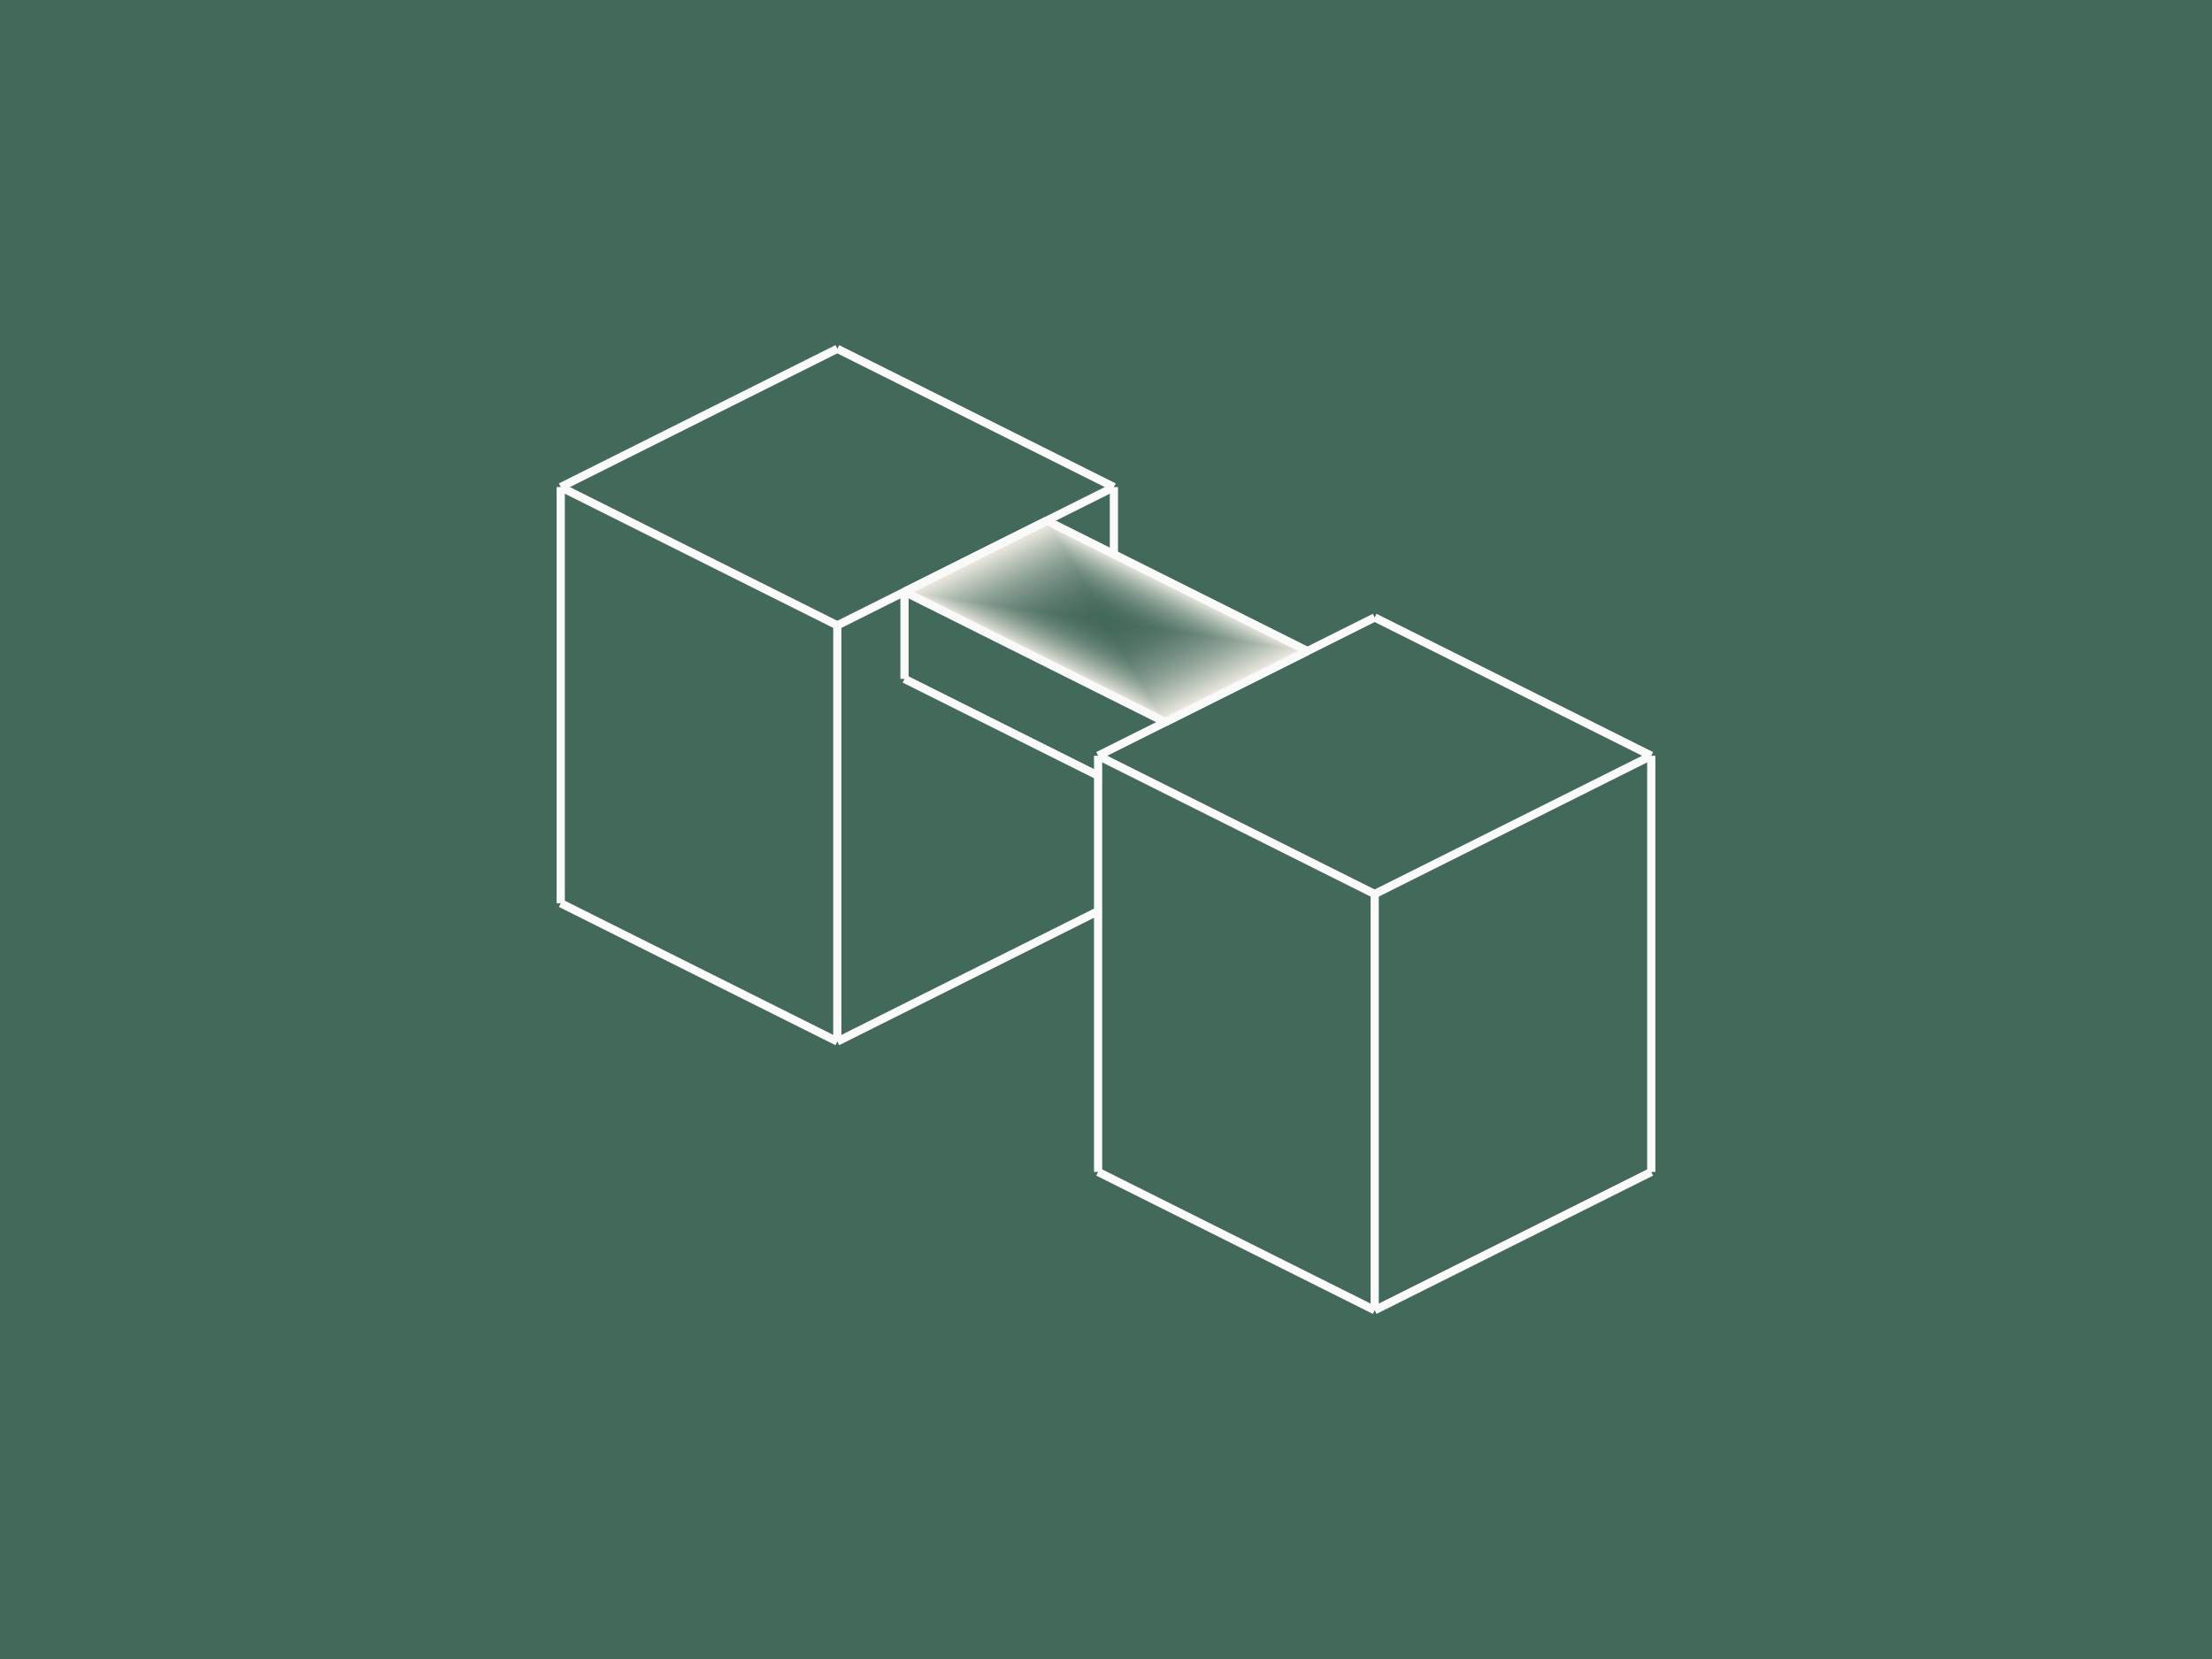
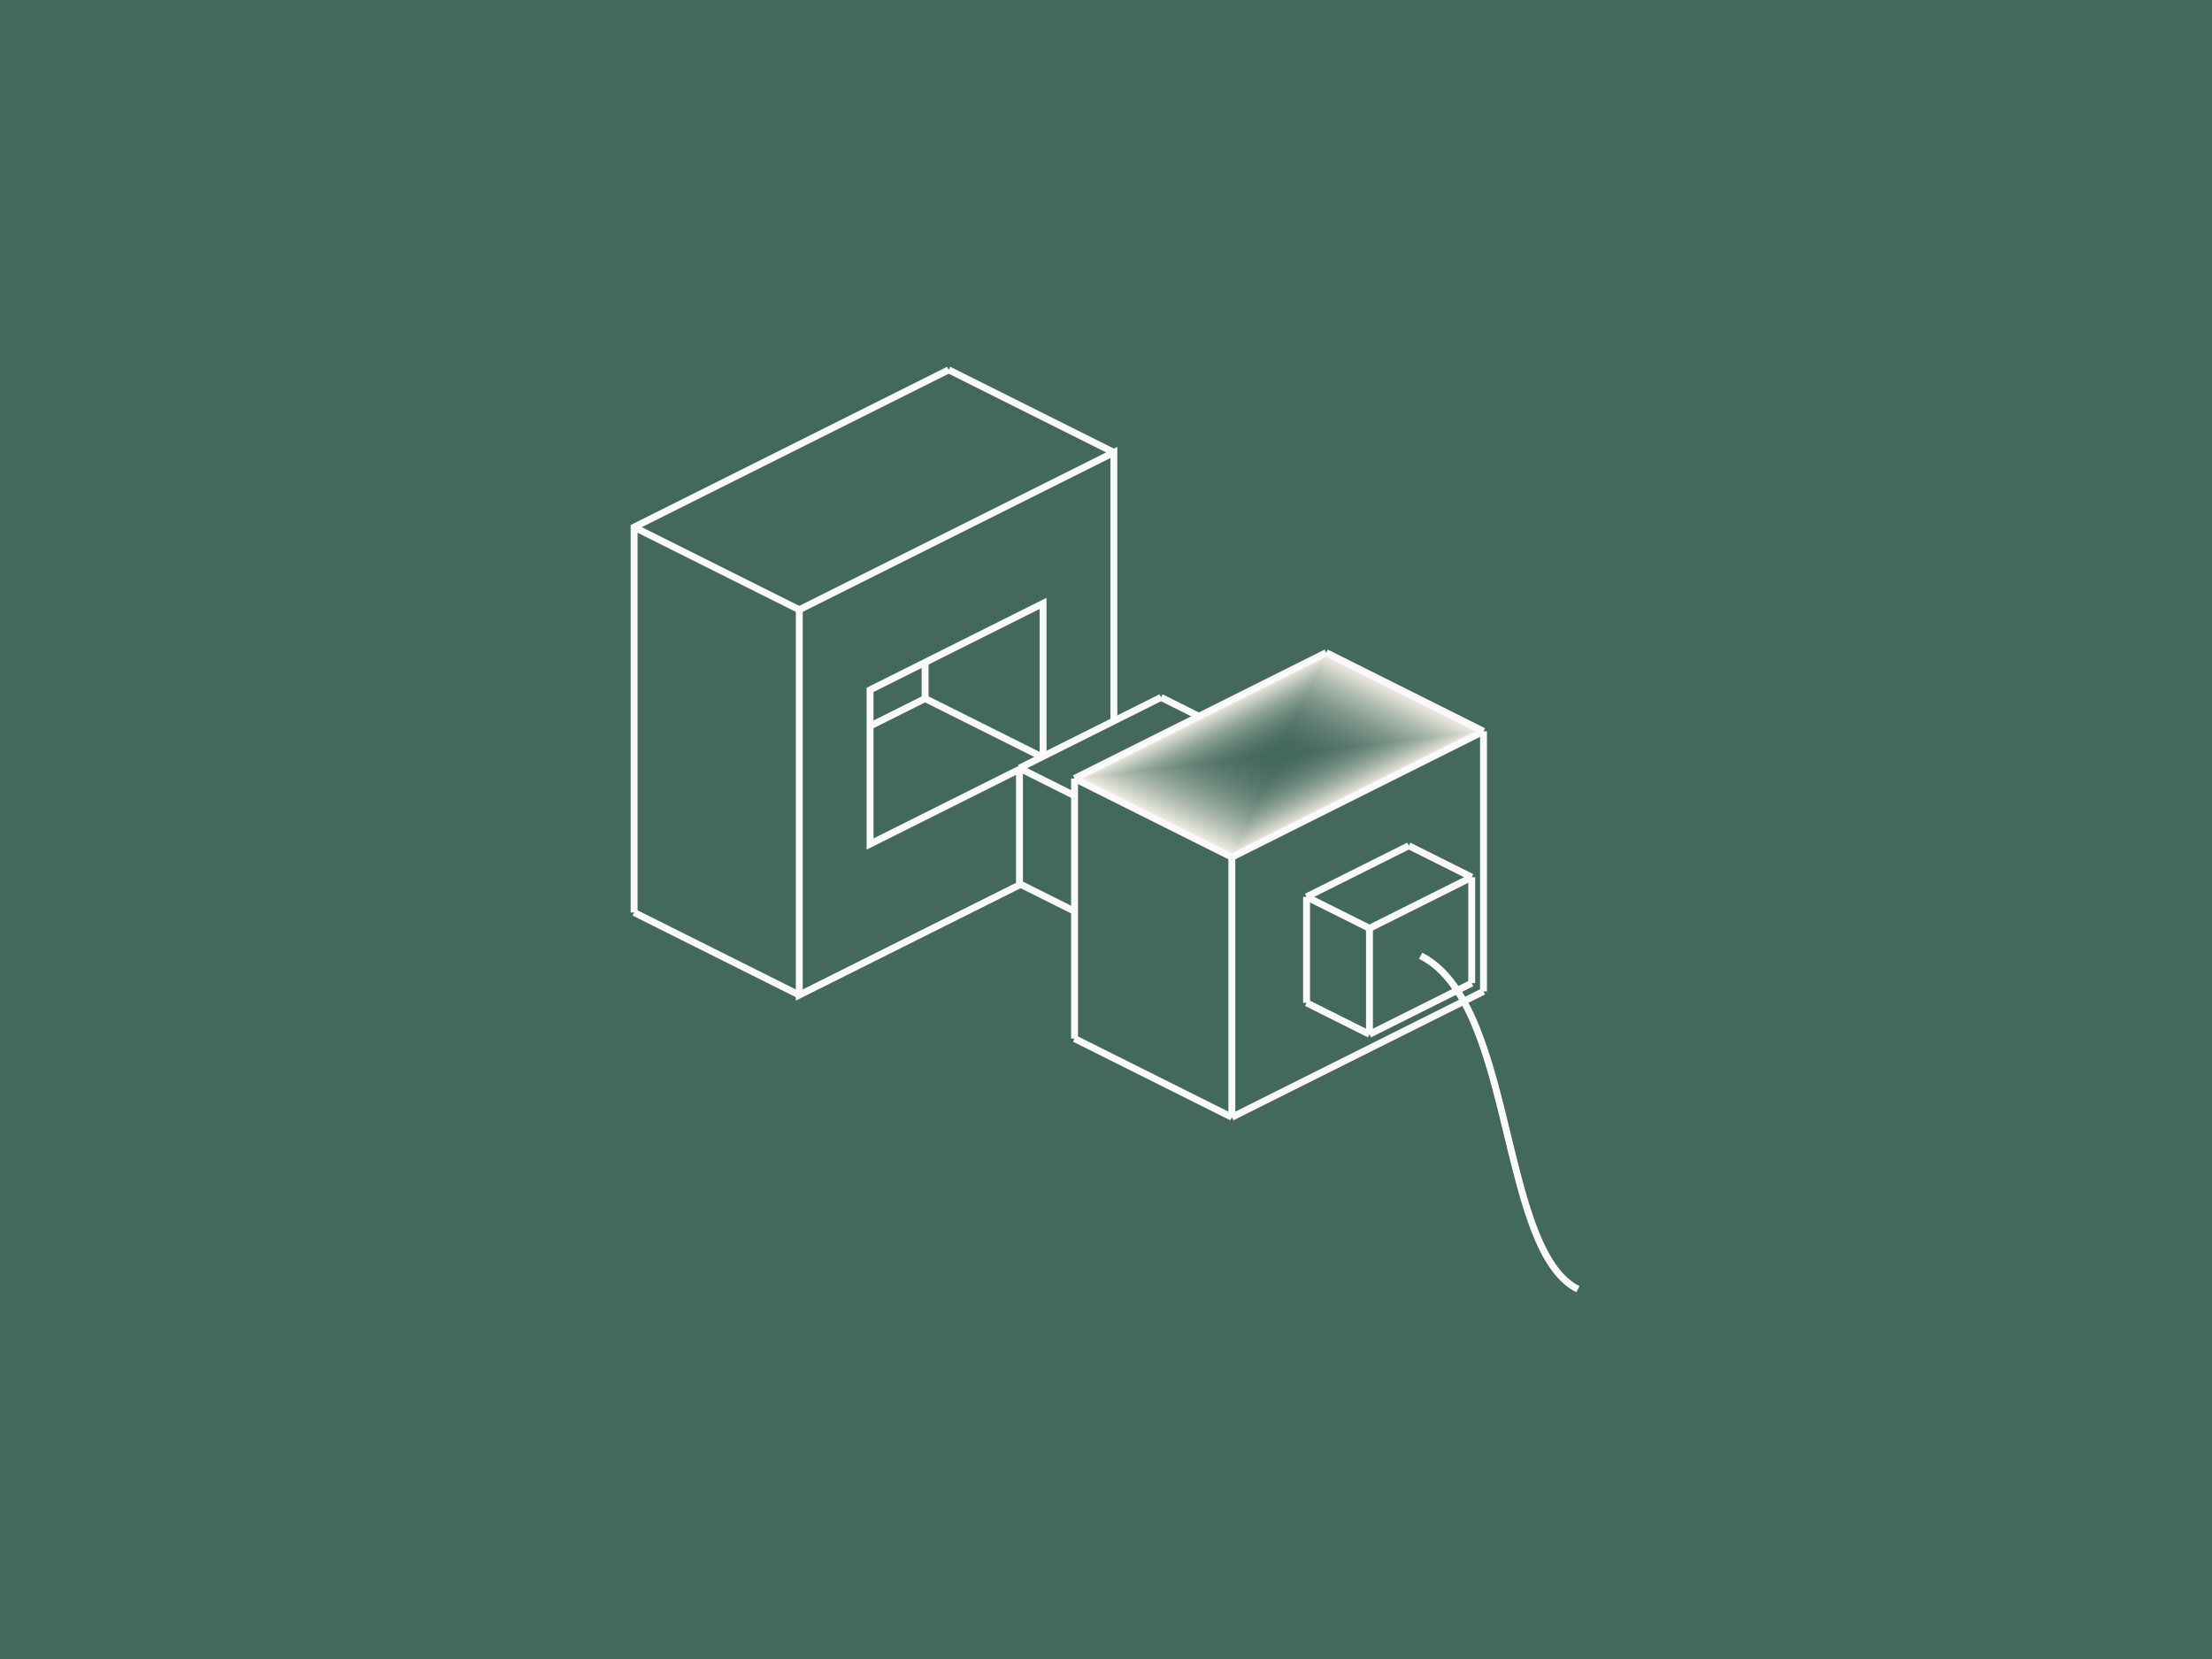
<svg xmlns="http://www.w3.org/2000/svg" width="3072" height="2304" viewBox="0 0 512 384">
  <rect width="512" height="384" fill="#43695B" />
  <svg x="64" y="0" width="384" height="384" viewBox="0 0 384 384">
    <defs>
      <mask id="iris-0" maskUnits="userSpaceOnUse" x="0" y="0" width="384" height="384" style="mask-type:luminance">
-         <path d="M178.281 120.514L145.357 136.976L205.719 167.157L238.643 150.694Z" fill="white" fill-rule="evenodd" />
-         <path d="M178.424 120.757L145.843 137.047L205.576 166.914L238.157 150.623Z" fill="rgb(250,250,250)" />
-         <path d="M178.567 121L146.329 137.119L205.433 166.671L237.671 150.552Z" fill="rgb(244,244,244)" />
-         <path d="M178.71 121.243L146.815 137.19L205.29 166.428L237.185 150.48Z" fill="rgb(239,239,239)" />
-         <path d="M178.853 121.485L147.301 137.262L205.147 166.185L236.699 150.409Z" fill="rgb(234,234,234)" />
-         <path d="M178.996 121.728L147.786 137.333L205.004 165.942L236.214 150.337Z" fill="rgb(229,229,229)" />
-         <path d="M179.139 121.971L148.272 137.405L204.861 165.699L235.728 150.266Z" fill="rgb(224,224,224)" />
-         <path d="M179.282 122.214L148.758 137.476L204.718 165.456L235.242 150.194Z" fill="rgb(219,219,219)" />
-         <path d="M179.425 122.457L149.244 137.548L204.575 165.213L234.756 150.123Z" fill="rgb(214,214,214)" />
-         <path d="M179.568 122.7L149.73 137.619L204.432 164.97L234.27 150.051Z" fill="rgb(209,209,209)" />
-         <path d="M179.711 122.943L150.216 137.69L204.289 164.727L233.784 149.98Z" fill="rgb(205,205,205)" />
-         <path d="M179.853 123.186L150.702 137.762L204.147 164.484L233.298 149.909Z" fill="rgb(200,200,200)" />
-         <path d="M179.996 123.429L151.187 137.833L204.004 164.241L232.813 149.837Z" fill="rgb(195,195,195)" />
-         <path d="M180.139 123.672L151.673 137.905L203.861 163.999L232.327 149.766Z" fill="rgb(191,191,191)" />
-         <path d="M180.282 123.915L152.159 137.976L203.718 163.756L231.841 149.694Z" fill="rgb(186,186,186)" />
-         <path d="M180.425 124.158L152.645 138.048L203.575 163.513L231.355 149.623Z" fill="rgb(182,182,182)" />
-         <path d="M180.568 124.401L153.131 138.119L203.432 163.27L230.869 149.551Z" fill="rgb(177,177,177)" />
-         <path d="M180.711 124.644L153.617 138.191L203.289 163.027L230.383 149.48Z" fill="rgb(173,173,173)" />
-         <path d="M180.854 124.887L154.103 138.262L203.146 162.784L229.897 149.408Z" fill="rgb(168,168,168)" />
-         <path d="M180.997 125.129L154.588 138.334L203.003 162.541L229.412 149.337Z" fill="rgb(164,164,164)" />
-         <path d="M181.14 125.372L155.074 138.405L202.86 162.298L228.926 149.265Z" fill="rgb(160,160,160)" />
-         <path d="M181.282 125.615L155.56 138.476L202.718 162.055L228.44 149.194Z" fill="rgb(156,156,156)" />
-         <path d="M181.425 125.858L156.046 138.548L202.575 161.812L227.954 149.123Z" fill="rgb(152,152,152)" />
-         <path d="M181.568 126.101L156.532 138.619L202.432 161.569L227.468 149.051Z" fill="rgb(147,147,147)" />
-         <path d="M181.711 126.344L157.018 138.691L202.289 161.326L226.982 148.98Z" fill="rgb(143,143,143)" />
-         <path d="M181.854 126.587L157.504 138.762L202.146 161.083L226.496 148.908Z" fill="rgb(139,139,139)" />
-         <path d="M181.997 126.83L157.99 138.834L202.003 160.84L226.01 148.837Z" fill="rgb(136,136,136)" />
-         <path d="M182.14 127.073L158.475 138.905L201.86 160.598L225.525 148.765Z" fill="rgb(132,132,132)" />
-         <path d="M182.283 127.316L158.961 138.977L201.717 160.355L225.039 148.694Z" fill="rgb(128,128,128)" />
-         <path d="M182.426 127.559L159.447 139.048L201.574 160.112L224.553 148.622Z" fill="rgb(124,124,124)" />
-         <path d="M182.569 127.802L159.933 139.119L201.431 159.869L224.067 148.551Z" fill="rgb(121,121,121)" />
-         <path d="M182.711 128.045L160.419 139.191L201.289 159.626L223.581 148.48Z" fill="rgb(117,117,117)" />
-         <path d="M182.854 128.288L160.905 139.262L201.146 159.383L223.095 148.408Z" fill="rgb(113,113,113)" />
-         <path d="M182.997 128.531L161.391 139.334L201.003 159.14L222.609 148.337Z" fill="rgb(110,110,110)" />
-         <path d="M183.14 128.773L161.876 139.405L200.86 158.897L222.124 148.265Z" fill="rgb(106,106,106)" />
-         <path d="M183.283 129.016L162.362 139.477L200.717 158.654L221.638 148.194Z" fill="rgb(103,103,103)" />
-         <path d="M183.426 129.259L162.848 139.548L200.574 158.411L221.152 148.122Z" fill="rgb(100,100,100)" />
-         <path d="M183.569 129.502L163.334 139.62L200.431 158.168L220.666 148.051Z" fill="rgb(96,96,96)" />
-         <path d="M183.712 129.745L163.82 139.691L200.288 157.925L220.18 147.979Z" fill="rgb(93,93,93)" />
-         <path d="M183.855 129.988L164.306 139.763L200.145 157.682L219.694 147.908Z" fill="rgb(90,90,90)" />
-         <path d="M183.998 130.231L164.792 139.834L200.002 157.439L219.208 147.836Z" fill="rgb(87,87,87)" />
-         <path d="M184.14 130.474L165.277 139.905L199.86 157.196L218.723 147.765Z" fill="rgb(84,84,84)" />
-         <path d="M184.283 130.717L165.763 139.977L199.717 156.954L218.237 147.694Z" fill="rgb(81,81,81)" />
-         <path d="M184.426 130.96L166.249 140.048L199.574 156.711L217.751 147.622Z" fill="rgb(78,78,78)" />
-         <path d="M184.569 131.203L166.735 140.12L199.431 156.468L217.265 147.551Z" fill="rgb(75,75,75)" />
-         <path d="M184.712 131.446L167.221 140.191L199.288 156.225L216.779 147.479Z" fill="rgb(72,72,72)" />
-         <path d="M184.855 131.689L167.707 140.263L199.145 155.982L216.293 147.408Z" fill="rgb(69,69,69)" />
-         <path d="M184.998 131.932L168.193 140.334L199.002 155.739L215.807 147.336Z" fill="rgb(66,66,66)" />
-         <path d="M185.141 132.174L168.679 140.406L198.859 155.496L215.321 147.265Z" fill="rgb(64,64,64)" />
-         <path d="M185.284 132.417L169.164 140.477L198.716 155.253L214.836 147.193Z" fill="rgb(61,61,61)" />
-         <path d="M185.427 132.66L169.65 140.548L198.573 155.01L214.35 147.122Z" fill="rgb(59,59,59)" />
-         <path d="M185.569 132.903L170.136 140.62L198.431 154.767L213.864 147.05Z" fill="rgb(56,56,56)" />
-         <path d="M185.712 133.146L170.622 140.691L198.288 154.524L213.378 146.979Z" fill="rgb(54,54,54)" />
-         <path d="M185.855 133.389L171.108 140.763L198.145 154.281L212.892 146.908Z" fill="rgb(51,51,51)" />
-         <path d="M185.998 133.632L171.594 140.834L198.002 154.038L212.406 146.836Z" fill="rgb(49,49,49)" />
-         <path d="M186.141 133.875L172.08 140.906L197.859 153.795L211.92 146.765Z" fill="rgb(47,47,47)" />
-         <path d="M186.284 134.118L172.565 140.977L197.716 153.552L211.435 146.693Z" fill="rgb(44,44,44)" />
-         <path d="M186.427 134.361L173.051 141.049L197.573 153.31L210.949 146.622Z" fill="rgb(42,42,42)" />
-         <path d="M186.57 134.604L173.537 141.12L197.43 153.067L210.463 146.55Z" fill="rgb(40,40,40)" />
-         <path d="M186.713 134.847L174.023 141.192L197.287 152.824L209.977 146.479Z" fill="rgb(38,38,38)" />
-         <path d="M186.856 135.09L174.509 141.263L197.144 152.581L209.491 146.407Z" fill="rgb(36,36,36)" />
-         <path d="M186.998 135.333L174.995 141.334L197.002 152.338L209.005 146.336Z" fill="rgb(34,34,34)" />
-         <path d="M187.141 135.576L175.481 141.406L196.859 152.095L208.519 146.265Z" fill="rgb(32,32,32)" />
-         <path d="M187.284 135.818L175.966 141.477L196.716 151.852L208.034 146.193Z" fill="rgb(30,30,30)" />
-         <path d="M187.427 136.061L176.452 141.549L196.573 151.609L207.548 146.122Z" fill="rgb(28,28,28)" />
-         <path d="M187.57 136.304L176.938 141.62L196.43 151.366L207.062 146.05Z" fill="rgb(27,27,27)" />
-         <path d="M187.713 136.547L177.424 141.692L196.287 151.123L206.576 145.979Z" fill="rgb(25,25,25)" />
-         <path d="M187.856 136.79L177.91 141.763L196.144 150.88L206.09 145.907Z" fill="rgb(23,23,23)" />
-         <path d="M187.999 137.033L178.396 141.835L196.001 150.637L205.604 145.836Z" fill="rgb(22,22,22)" />
-         <path d="M188.142 137.276L178.882 141.906L195.858 150.394L205.118 145.764Z" fill="rgb(20,20,20)" />
-         <path d="M188.285 137.519L179.368 141.978L195.715 150.151L204.632 145.693Z" fill="rgb(19,19,19)" />
-         <path d="M188.427 137.762L179.853 142.049L195.573 149.909L204.147 145.621Z" fill="rgb(17,17,17)" />
-         <path d="M188.57 138.005L180.339 142.12L195.43 149.666L203.661 145.55Z" fill="rgb(16,16,16)" />
-         <path d="M188.713 138.248L180.825 142.192L195.287 149.423L203.175 145.479Z" fill="rgb(15,15,15)" />
-         <path d="M188.856 138.491L181.311 142.263L195.144 149.18L202.689 145.407Z" fill="rgb(13,13,13)" />
-         <path d="M188.999 138.734L181.797 142.335L195.001 148.937L202.203 145.336Z" fill="rgb(12,12,12)" />
-         <path d="M189.142 138.977L182.283 142.406L194.858 148.694L201.717 145.264Z" fill="rgb(11,11,11)" />
-         <path d="M189.285 139.22L182.769 142.478L194.715 148.451L201.231 145.193Z" fill="rgb(10,10,10)" />
-         <path d="M189.428 139.462L183.254 142.549L194.572 148.208L200.746 145.121Z" fill="rgb(9,9,9)" />
-         <path d="M189.571 139.705L183.74 142.621L194.429 147.965L200.26 145.05Z" fill="rgb(8,8,8)" />
-         <path d="M189.714 139.948L184.226 142.692L194.286 147.722L199.774 144.978Z" fill="rgb(7,7,7)" />
-         <path d="M189.856 140.191L184.712 142.763L194.144 147.479L199.288 144.907Z" fill="rgb(6,6,6)" />
-         <path d="M189.999 140.434L185.198 142.835L194.001 147.236L198.802 144.836Z" fill="rgb(5,5,5)" />
-         <path d="M190.142 140.677L185.684 142.906L193.858 146.993L198.316 144.764Z" fill="rgb(5,5,5)" />
-         <path d="M190.285 140.92L186.17 142.978L193.715 146.75L197.83 144.693Z" fill="rgb(4,4,4)" />
-         <path d="M190.428 141.163L186.655 143.049L193.572 146.507L197.345 144.621Z" fill="rgb(3,3,3)" />
-         <path d="M190.571 141.406L187.141 143.121L193.429 146.265L196.859 144.55Z" fill="rgb(3,3,3)" />
-         <path d="M190.714 141.649L187.627 143.192L193.286 146.022L196.373 144.478Z" fill="rgb(2,2,2)" />
-         <path d="M190.857 141.892L188.113 143.264L193.143 145.779L195.887 144.407Z" fill="rgb(2,2,2)" />
-         <path d="M191 142.135L188.599 143.335L193 145.536L195.401 144.335Z" fill="rgb(1,1,1)" />
-         <path d="M191.143 142.378L189.085 143.407L192.857 145.293L194.915 144.264Z" fill="rgb(1,1,1)" />
-         <path d="M191.285 142.621L189.571 143.478L192.715 145.05L194.429 144.192Z" fill="rgb(1,1,1)" />
-         <path d="M191.428 142.863L190.057 143.549L192.572 144.807L193.943 144.121Z" fill="rgb(0,0,0)" />
-         <path d="M191.571 143.106L190.542 143.621L192.429 144.564L193.458 144.05Z" fill="rgb(0,0,0)" />
-         <path d="M191.714 143.349L191.028 143.692L192.286 144.321L192.972 143.978Z" fill="rgb(0,0,0)" />
-         <path d="M191.857 143.592L191.514 143.764L192.143 144.078L192.486 143.907Z" fill="rgb(0,0,0)" />
-         <path d="M192 143.835L192 143.835L192 143.835L192 143.835Z" fill="rgb(0,0,0)" />
+         <path d="M242.972 151.07L184.718 180.197L221.127 198.402L279.381 169.274Z" fill="white" fill-rule="evenodd" />
+         <path d="M242.859 151.317L185.211 180.14L221.241 198.155L278.888 169.331Z" fill="rgb(250,250,250)" />
+         <path d="M242.745 151.563L185.704 180.083L221.355 197.908L278.395 169.388Z" fill="rgb(244,244,244)" />
+         <path d="M242.631 151.81L186.197 180.026L221.468 197.662L277.902 169.445Z" fill="rgb(239,239,239)" />
+         <path d="M242.517 152.056L186.69 179.97L221.582 197.415L277.409 169.502Z" fill="rgb(234,234,234)" />
+         <path d="M242.403 152.303L187.183 179.913L221.696 197.169L276.916 169.559Z" fill="rgb(229,229,229)" />
+         <path d="M242.29 152.549L187.676 179.856L221.81 196.922L276.423 169.616Z" fill="rgb(224,224,224)" />
+         <path d="M242.176 152.796L188.169 179.799L221.924 196.676L275.93 169.673Z" fill="rgb(219,219,219)" />
+         <path d="M242.062 153.042L188.663 179.742L222.037 196.429L275.437 169.73Z" fill="rgb(214,214,214)" />
+         <path d="M241.948 153.289L189.156 179.685L222.151 196.183L274.944 169.786Z" fill="rgb(209,209,209)" />
+         <path d="M241.835 153.535L189.649 179.628L222.265 195.936L274.451 169.843Z" fill="rgb(205,205,205)" />
+         <path d="M241.721 153.782L190.142 179.571L222.379 195.69L273.958 169.9Z" fill="rgb(200,200,200)" />
+         <path d="M241.607 154.028L190.635 179.514L222.492 195.443L273.465 169.957Z" fill="rgb(195,195,195)" />
+         <path d="M241.493 154.275L191.128 179.458L222.606 195.197L272.972 170.014Z" fill="rgb(191,191,191)" />
+         <path d="M241.379 154.521L191.621 179.401L222.72 194.95L272.479 170.071Z" fill="rgb(186,186,186)" />
+         <path d="M241.266 154.768L192.114 179.344L222.834 194.704L271.986 170.128Z" fill="rgb(182,182,182)" />
+         <path d="M241.152 155.014L192.607 179.287L222.948 194.457L271.493 170.185Z" fill="rgb(177,177,177)" />
+         <path d="M241.038 155.261L193.1 179.23L223.061 194.211L271 170.242Z" fill="rgb(173,173,173)" />
+         <path d="M240.924 155.507L193.593 179.173L223.175 193.964L270.507 170.298Z" fill="rgb(168,168,168)" />
+         <path d="M240.811 155.754L194.086 179.116L223.289 193.718L270.014 170.355Z" fill="rgb(164,164,164)" />
+         <path d="M240.697 156L194.579 179.059L223.403 193.471L269.52 170.412Z" fill="rgb(160,160,160)" />
+         <path d="M240.583 156.247L195.072 179.002L223.516 193.225L269.027 170.469Z" fill="rgb(156,156,156)" />
+         <path d="M240.469 156.493L195.565 178.946L223.63 192.978L268.534 170.526Z" fill="rgb(152,152,152)" />
+         <path d="M240.355 156.74L196.058 178.889L223.744 192.732L268.041 170.583Z" fill="rgb(147,147,147)" />
+         <path d="M240.242 156.986L196.551 178.832L223.858 192.485L267.548 170.64Z" fill="rgb(143,143,143)" />
+         <path d="M240.128 157.233L197.044 178.775L223.972 192.239L267.055 170.697Z" fill="rgb(139,139,139)" />
+         <path d="M240.014 157.479L197.537 178.718L224.085 191.992L266.562 170.754Z" fill="rgb(136,136,136)" />
+         <path d="M239.9 157.726L198.03 178.661L224.199 191.746L266.069 170.81Z" fill="rgb(132,132,132)" />
+         <path d="M239.787 157.973L198.523 178.604L224.313 191.499L265.576 170.867Z" fill="rgb(128,128,128)" />
+         <path d="M239.673 158.219L199.016 178.547L224.427 191.252L265.083 170.924Z" fill="rgb(124,124,124)" />
+         <path d="M239.559 158.466L199.509 178.49L224.54 191.006L264.59 170.981Z" fill="rgb(121,121,121)" />
+         <path d="M239.445 158.712L200.002 178.434L224.654 190.759L264.097 171.038Z" fill="rgb(117,117,117)" />
+         <path d="M239.331 158.959L200.495 178.377L224.768 190.513L263.604 171.095Z" fill="rgb(113,113,113)" />
+         <path d="M239.218 159.205L200.988 178.32L224.882 190.266L263.111 171.152Z" fill="rgb(110,110,110)" />
+         <path d="M239.104 159.452L201.481 178.263L224.996 190.02L262.618 171.209Z" fill="rgb(106,106,106)" />
+         <path d="M238.99 159.698L201.975 178.206L225.109 189.773L262.125 171.266Z" fill="rgb(103,103,103)" />
+         <path d="M238.876 159.945L202.468 178.149L225.223 189.527L261.632 171.322Z" fill="rgb(100,100,100)" />
+         <path d="M238.763 160.191L202.961 178.092L225.337 189.28L261.139 171.379Z" fill="rgb(96,96,96)" />
+         <path d="M238.649 160.438L203.454 178.035L225.451 189.034L260.646 171.436Z" fill="rgb(93,93,93)" />
+         <path d="M238.535 160.684L203.947 177.978L225.564 188.787L260.153 171.493Z" fill="rgb(90,90,90)" />
+         <path d="M238.421 160.931L204.44 177.922L225.678 188.541L259.66 171.55Z" fill="rgb(87,87,87)" />
+         <path d="M238.307 161.177L204.933 177.865L225.792 188.294L259.167 171.607Z" fill="rgb(84,84,84)" />
+         <path d="M238.194 161.424L205.426 177.808L225.906 188.048L258.674 171.664Z" fill="rgb(81,81,81)" />
+         <path d="M238.08 161.67L205.919 177.751L226.02 187.801L258.181 171.721Z" fill="rgb(78,78,78)" />
+         <path d="M237.966 161.917L206.412 177.694L226.133 187.555L257.688 171.778Z" fill="rgb(75,75,75)" />
+         <path d="M237.852 162.163L206.905 177.637L226.247 187.308L257.195 171.834Z" fill="rgb(72,72,72)" />
+         <path d="M237.739 162.41L207.398 177.58L226.361 187.062L256.702 171.891Z" fill="rgb(69,69,69)" />
+         <path d="M237.625 162.656L207.891 177.523L226.475 186.815L256.209 171.948Z" fill="rgb(66,66,66)" />
+         <path d="M237.511 162.903L208.384 177.466L226.588 186.569L255.715 172.005Z" fill="rgb(64,64,64)" />
+         <path d="M237.397 163.149L208.877 177.41L226.702 186.322L255.222 172.062Z" fill="rgb(61,61,61)" />
+         <path d="M237.283 163.396L209.37 177.353L226.816 186.076L254.729 172.119Z" fill="rgb(59,59,59)" />
+         <path d="M237.17 163.642L209.863 177.296L226.93 185.829L254.236 172.176Z" fill="rgb(56,56,56)" />
+         <path d="M237.056 163.889L210.356 177.239L227.044 185.583L253.743 172.233Z" fill="rgb(54,54,54)" />
+         <path d="M236.942 164.135L210.849 177.182L227.157 185.336L253.25 172.29Z" fill="rgb(51,51,51)" />
+         <path d="M236.828 164.382L211.342 177.125L227.271 185.09L252.757 172.346Z" fill="rgb(49,49,49)" />
+         <path d="M236.715 164.629L211.835 177.068L227.385 184.843L252.264 172.403Z" fill="rgb(47,47,47)" />
+         <path d="M236.601 164.875L212.328 177.011L227.499 184.596L251.771 172.46Z" fill="rgb(44,44,44)" />
+         <path d="M236.487 165.122L212.821 176.954L227.612 184.35L251.278 172.517Z" fill="rgb(42,42,42)" />
+         <path d="M236.373 165.368L213.314 176.898L227.726 184.103L250.785 172.574Z" fill="rgb(40,40,40)" />
+         <path d="M236.259 165.615L213.807 176.841L227.84 183.857L250.292 172.631Z" fill="rgb(38,38,38)" />
+         <path d="M236.146 165.861L214.3 176.784L227.954 183.61L249.799 172.688Z" fill="rgb(36,36,36)" />
+         <path d="M236.032 166.108L214.793 176.727L228.068 183.364L249.306 172.745Z" fill="rgb(34,34,34)" />
+         <path d="M235.918 166.354L215.286 176.67L228.181 183.117L248.813 172.802Z" fill="rgb(32,32,32)" />
+         <path d="M235.804 166.601L215.78 176.613L228.295 182.871L248.32 172.858Z" fill="rgb(30,30,30)" />
+         <path d="M235.691 166.847L216.273 176.556L228.409 182.624L247.827 172.915Z" fill="rgb(28,28,28)" />
+         <path d="M235.577 167.094L216.766 176.499L228.523 182.378L247.334 172.972Z" fill="rgb(27,27,27)" />
+         <path d="M235.463 167.34L217.259 176.442L228.636 182.131L246.841 173.029Z" fill="rgb(25,25,25)" />
+         <path d="M235.349 167.587L217.752 176.386L228.75 181.885L246.348 173.086Z" fill="rgb(23,23,23)" />
+         <path d="M235.235 167.833L218.245 176.329L228.864 181.638L245.855 173.143Z" fill="rgb(22,22,22)" />
+         <path d="M235.122 168.08L218.738 176.272L228.978 181.392L245.362 173.2Z" fill="rgb(20,20,20)" />
+         <path d="M235.008 168.326L219.231 176.215L229.092 181.145L244.869 173.257Z" fill="rgb(19,19,19)" />
+         <path d="M234.894 168.573L219.724 176.158L229.205 180.899L244.376 173.314Z" fill="rgb(17,17,17)" />
+         <path d="M234.78 168.819L220.217 176.101L229.319 180.652L243.883 173.37Z" fill="rgb(16,16,16)" />
+         <path d="M234.667 169.066L220.71 176.044L229.433 180.406L243.39 173.427Z" fill="rgb(15,15,15)" />
+         <path d="M234.553 169.312L221.203 175.987L229.547 180.159L242.897 173.484Z" fill="rgb(13,13,13)" />
+         <path d="M234.439 169.559L221.696 175.93L229.66 179.913L242.403 173.541Z" fill="rgb(12,12,12)" />
+         <path d="M234.325 169.805L222.189 175.874L229.774 179.666L241.91 173.598Z" fill="rgb(11,11,11)" />
+         <path d="M234.211 170.052L222.682 175.817L229.888 179.42L241.417 173.655Z" fill="rgb(10,10,10)" />
+         <path d="M234.098 170.298L223.175 175.76L230.002 179.173L240.924 173.712Z" fill="rgb(9,9,9)" />
+         <path d="M233.984 170.545L223.668 175.703L230.116 178.927L240.431 173.769Z" fill="rgb(8,8,8)" />
+         <path d="M233.87 170.791L224.161 175.646L230.229 178.68L239.938 173.826Z" fill="rgb(7,7,7)" />
+         <path d="M233.756 171.038L224.654 175.589L230.343 178.434L239.445 173.882Z" fill="rgb(6,6,6)" />
+         <path d="M233.643 171.285L225.147 175.532L230.457 178.187L238.952 173.939Z" fill="rgb(5,5,5)" />
+         <path d="M233.529 171.531L225.64 175.475L230.571 177.94L238.459 173.996Z" fill="rgb(5,5,5)" />
+         <path d="M233.415 171.778L226.133 175.418L230.684 177.694L237.966 174.053Z" fill="rgb(4,4,4)" />
+         <path d="M233.301 172.024L226.626 175.362L230.798 177.447L237.473 174.11Z" fill="rgb(3,3,3)" />
+         <path d="M233.187 172.271L227.119 175.305L230.912 177.201L236.98 174.167Z" fill="rgb(3,3,3)" />
+         <path d="M233.074 172.517L227.612 175.248L231.026 176.954L236.487 174.224Z" fill="rgb(2,2,2)" />
+         <path d="M232.96 172.764L228.105 175.191L231.14 176.708L235.994 174.281Z" fill="rgb(2,2,2)" />
+         <path d="M232.846 173.01L228.598 175.134L231.253 176.461L235.501 174.338Z" fill="rgb(1,1,1)" />
+         <path d="M232.732 173.257L229.092 175.077L231.367 176.215L235.008 174.394Z" fill="rgb(1,1,1)" />
+         <path d="M232.619 173.503L229.585 175.02L231.481 175.968L234.515 174.451Z" fill="rgb(1,1,1)" />
+         <path d="M232.505 173.75L230.078 174.963L231.595 175.722L234.022 174.508Z" fill="rgb(0,0,0)" />
+         <path d="M232.391 173.996L230.571 174.906L231.708 175.475L233.529 174.565Z" fill="rgb(0,0,0)" />
+         <path d="M232.277 174.243L231.064 174.85L231.822 175.229L233.036 174.622Z" fill="rgb(0,0,0)" />
+         <path d="M232.163 174.489L231.557 174.793L231.936 174.982L232.543 174.679Z" fill="rgb(0,0,0)" />
+         <path d="M232.05 174.736L232.05 174.736L232.05 174.736L232.05 174.736Z" fill="rgb(0,0,0)" />
      </mask>
    </defs>
-     <path d="M178.281 120.514L145.357 136.976L205.719 167.157L238.643 150.694Z" fill="#F6F1E8" fill-rule="evenodd" mask="url(#iris-0)" />
+     <path d="M242.972 151.07L184.718 180.197L221.127 198.402L279.381 169.274Z" fill="#F6F1E8" fill-rule="evenodd" mask="url(#iris-0)" />
    <g fill="none" stroke="#FAFAFA" stroke-linejoin="miter" stroke-linecap="butt">
      <g opacity="0.35" />
      <g>
-         <path d="M190.095 210.937L129.809 241.079" stroke-width="1.9" />
-         <path d="M129.809 241.079L65.79 209.07" stroke-width="1.9" />
-         <path d="M129.809 80.73L193.829 112.74" stroke-width="1.9" />
-         <path d="M193.829 112.74L193.829 128.296" stroke-width="1.9" />
-         <path d="M193.829 112.74L129.809 144.75" stroke-width="1.9" />
-         <path d="M129.809 144.75L129.809 241.079" stroke-width="1.9" />
-         <path d="M129.809 144.75L65.79 112.74" stroke-width="1.9" />
-         <path d="M65.79 112.74L65.79 209.07" stroke-width="1.9" />
-         <path d="M65.79 112.74L129.809 80.73" stroke-width="1.9" />
-         <path d="M318.21 271.26L254.191 303.27" stroke-width="1.9" />
-         <path d="M254.191 303.27L190.171 271.26" stroke-width="1.9" />
-         <path d="M254.191 142.921L318.21 174.93" stroke-width="1.9" />
-         <path d="M318.21 174.93L318.21 271.26" stroke-width="1.9" />
-         <path d="M318.21 174.93L254.191 206.94" stroke-width="1.9" />
-         <path d="M254.191 206.94L254.191 303.27" stroke-width="1.9" />
-         <path d="M254.191 206.94L190.171 174.93" stroke-width="1.9" />
-         <path d="M190.171 174.93L190.171 271.26" stroke-width="1.9" />
-         <path d="M190.171 174.93L254.191 142.921" stroke-width="1.9" />
-         <path d="M190.228 179.573L145.357 157.138" stroke-width="1.9" />
-         <path d="M178.281 120.514L238.643 150.694" stroke-width="1.9" />
-         <path d="M238.643 150.694L205.719 167.157" stroke-width="1.9" />
-         <path d="M205.719 167.157L145.357 136.976" stroke-width="1.9" />
-         <path d="M145.357 136.976L145.357 157.138" stroke-width="1.9" />
-         <path d="M145.357 136.976L178.281 120.514" stroke-width="1.9" />
+         <path d="M193.82 166.969L193.82 104.72L121.003 141.129L121.003 230.312L172.403 204.612" stroke-width="1.6" />
+         <path d="M177.436 175.34L177.436 139.667L137.387 159.692L137.387 195.365L172.097 178.01" stroke-width="1.6" />
+         <path d="M155.591 85.605L82.773 122.014L82.773 211.197" stroke-width="1.6" />
+         <path d="M121.003 230.312L82.773 211.197" stroke-width="1.6" />
+         <path d="M193.82 104.72L155.591 85.605" stroke-width="1.6" />
+         <path d="M150.13 161.687L177.436 175.34" stroke-width="1.6" />
+         <path d="M137.314 168.095L150.13 161.687" stroke-width="1.6" />
+         <path d="M150.13 153.363L150.13 161.687" stroke-width="1.6" />
+         <path d="M121.003 141.129L82.773 122.014" stroke-width="1.6" />
+         <path d="M279.381 229.473L221.127 258.6" stroke-width="1.6" />
+         <path d="M221.127 258.6L184.718 240.396" stroke-width="1.6" />
+         <path d="M242.972 151.07L279.381 169.274" stroke-width="1.6" />
+         <path d="M279.381 169.274L279.381 229.473" stroke-width="1.6" />
+         <path d="M279.381 169.274L221.127 198.402" stroke-width="1.6" />
+         <path d="M221.127 198.402L221.127 258.6" stroke-width="1.6" />
+         <path d="M221.127 198.402L184.718 180.197" stroke-width="1.6" />
+         <path d="M184.718 180.197L184.718 240.396" stroke-width="1.6" />
+         <path d="M184.718 180.197L242.972 151.07" stroke-width="1.6" />
+         <path d="M184.718 210.931L171.975 204.559" stroke-width="1.6" />
+         <path d="M204.743 161.42L213.769 165.933" stroke-width="1.6" />
+         <path d="M184.718 184.176L171.975 177.804" stroke-width="1.6" />
+         <path d="M171.975 177.804L171.975 204.559" stroke-width="1.6" />
+         <path d="M171.975 177.804L204.743 161.42" stroke-width="1.6" />
+         <path d="M276.651 227.565L252.985 239.398" stroke-width="1.6" />
+         <path d="M252.985 239.398L238.421 232.116" stroke-width="1.6" />
+         <path d="M262.087 195.758L276.651 203.04" stroke-width="1.6" />
+         <path d="M276.651 203.04L276.651 227.565" stroke-width="1.6" />
+         <path d="M276.651 203.04L252.985 214.873" stroke-width="1.6" />
+         <path d="M252.985 214.873L252.985 239.398" stroke-width="1.6" />
+         <path d="M252.985 214.873L238.421 207.591" stroke-width="1.6" />
+         <path d="M238.421 207.591L238.421 232.116" stroke-width="1.6" />
+         <path d="M238.421 207.591L262.087 195.758" stroke-width="1.6" />
+         <path d="M264.818 221.219L265.625 221.65L266.409 222.123L267.17 222.638L267.909 223.192L268.627 223.786L269.323 224.417L269.998 225.085L270.654 225.788L271.29 226.526L271.907 227.298L272.506 228.102L273.087 228.936L273.651 229.801L274.199 230.695L274.73 231.617L275.245 232.566L275.746 233.54L276.232 234.539L276.704 235.561L277.163 236.606L277.609 237.672L278.042 238.758L278.464 239.863L278.875 240.986L279.275 242.125L279.666 243.281L280.047 244.451L280.418 245.635L280.782 246.831L281.138 248.038L281.486 249.255L281.828 250.482L282.164 251.717L282.494 252.958L282.819 254.205L283.139 255.457L283.456 256.713L283.769 257.971L284.079 259.23L284.387 260.489L284.694 261.748L284.999 263.005L285.304 264.259L285.608 265.508L285.914 266.752L286.22 267.99L286.528 269.221L286.838 270.442L287.15 271.654L287.467 272.856L287.786 274.045L288.111 275.222L288.44 276.384L288.775 277.531L289.115 278.662L289.463 279.775L289.817 280.87L290.18 281.945L290.55 282.999L290.93 284.032L291.318 285.042L291.717 286.027L292.126 286.988L292.547 287.922L292.979 288.828L293.423 289.707L293.879 290.555L294.349 291.374L294.833 292.16L295.331 292.913L295.845 293.633L296.373 294.317L296.918 294.965L297.479 295.576L298.058 296.148L298.654 296.681L299.268 297.173L299.901 297.623L300.554 298.031L301.227 298.395" stroke-width="1.6" />
      </g>
      <g />
    </g>
  </svg>
</svg>
